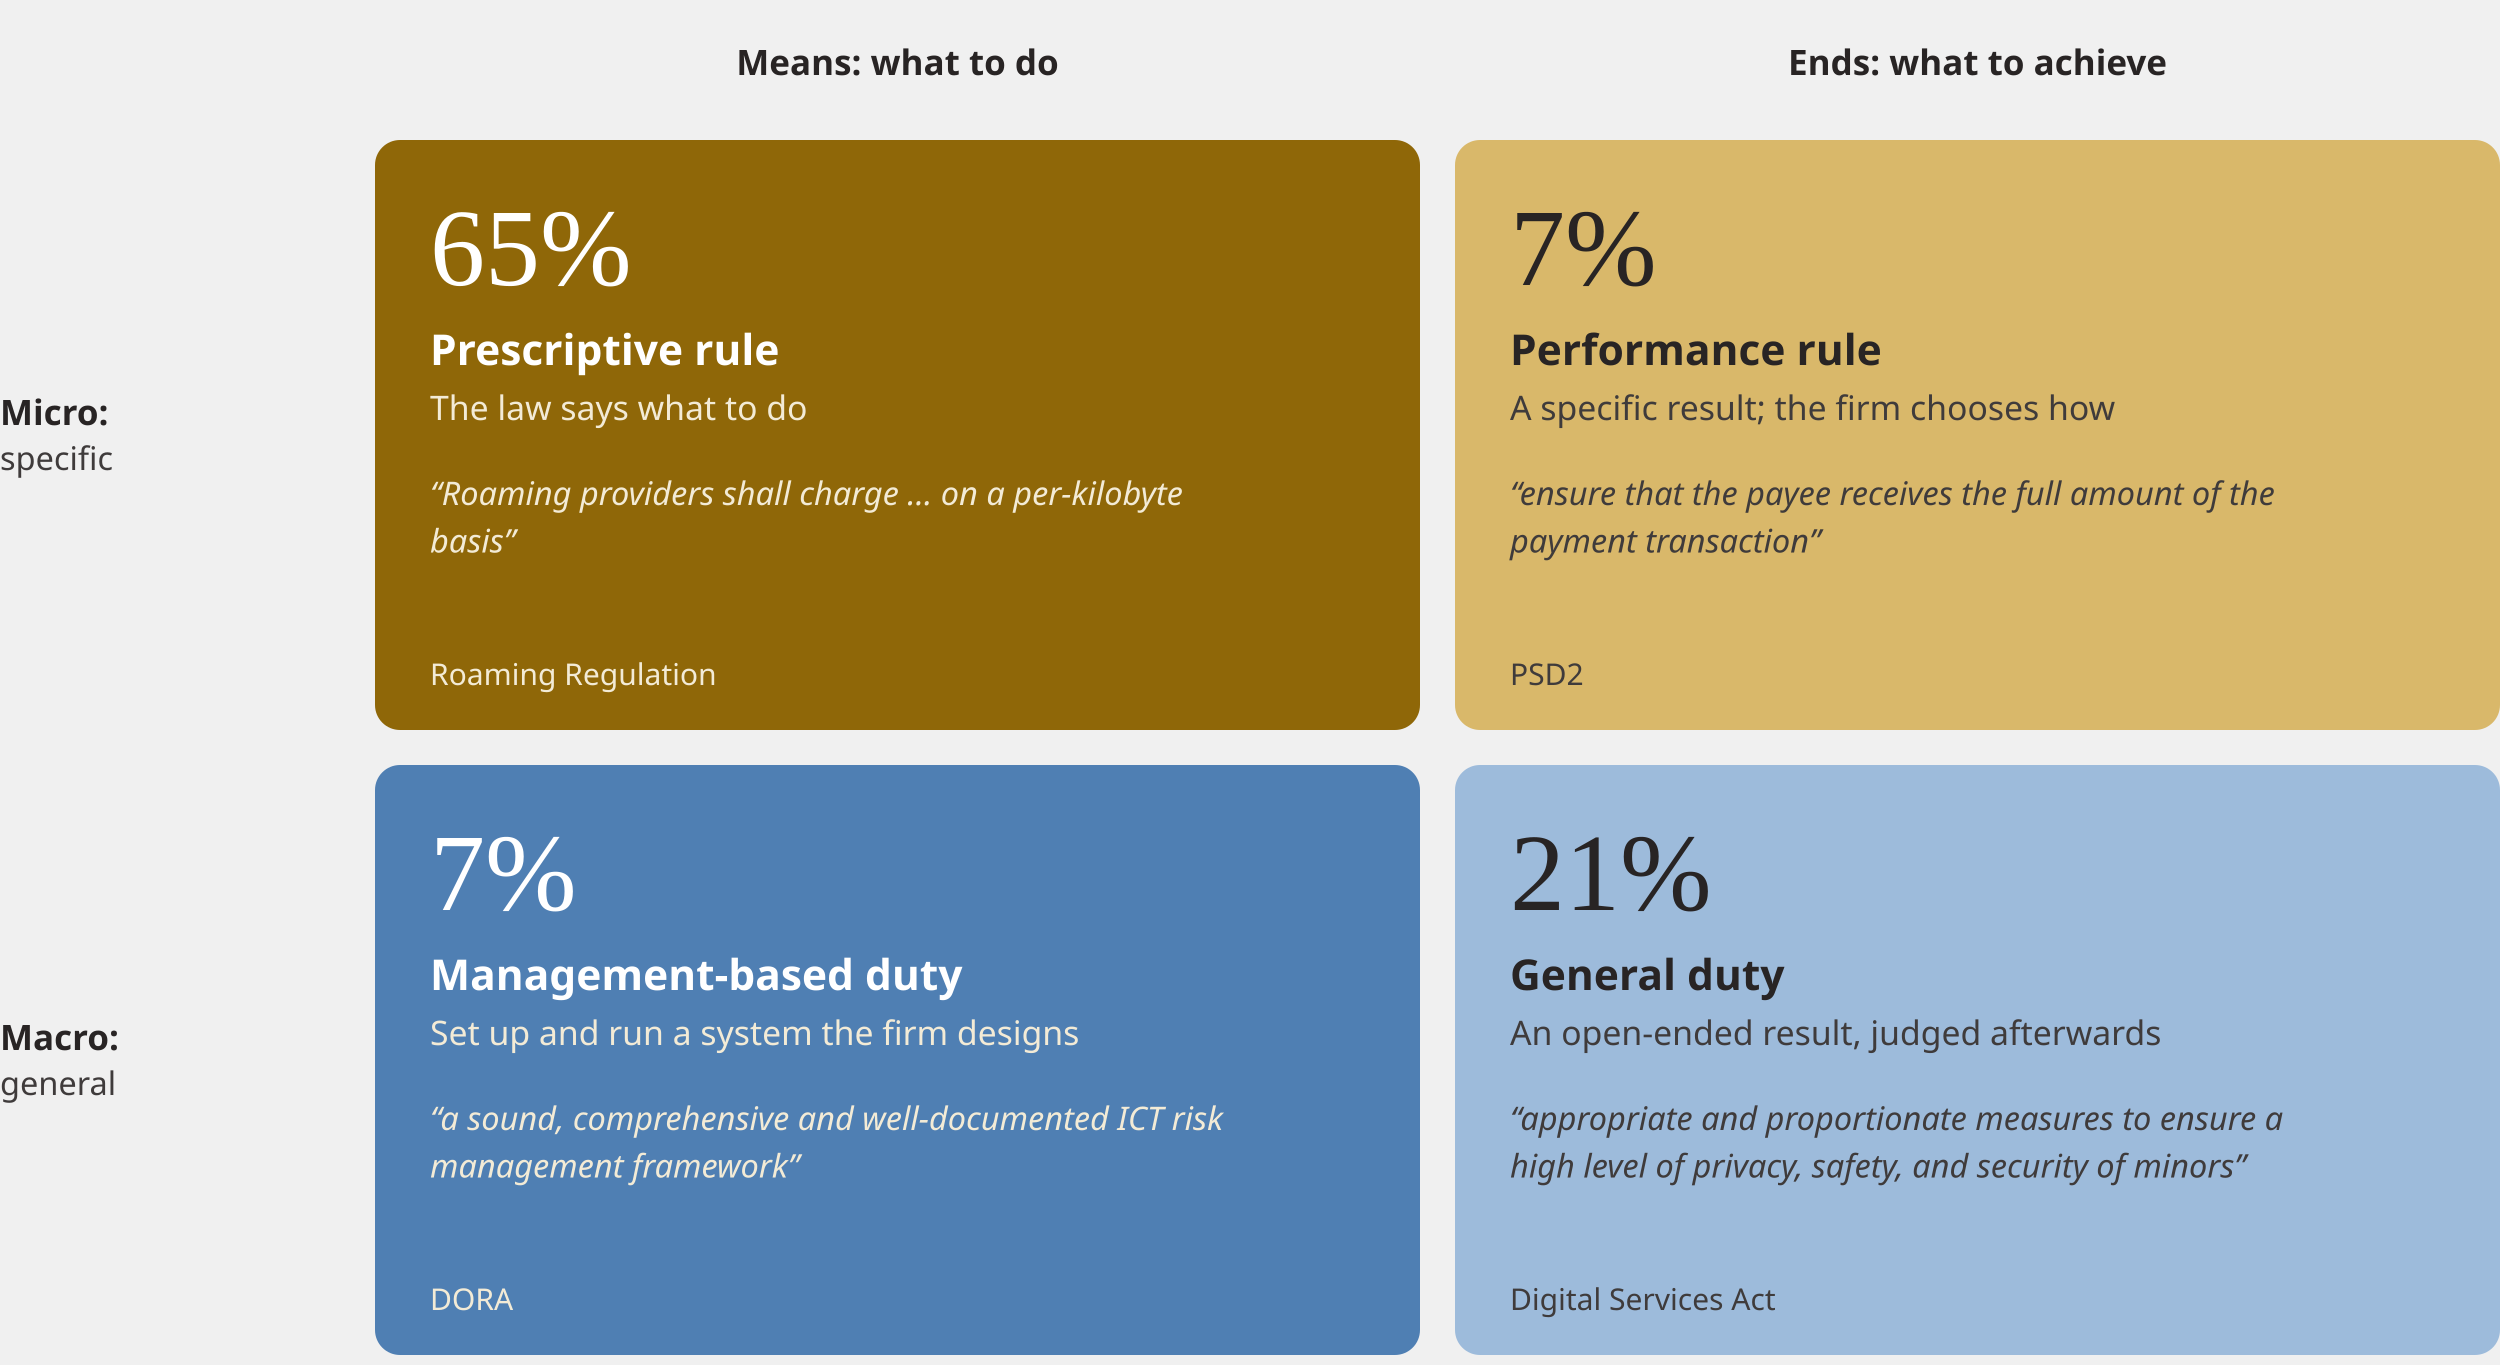
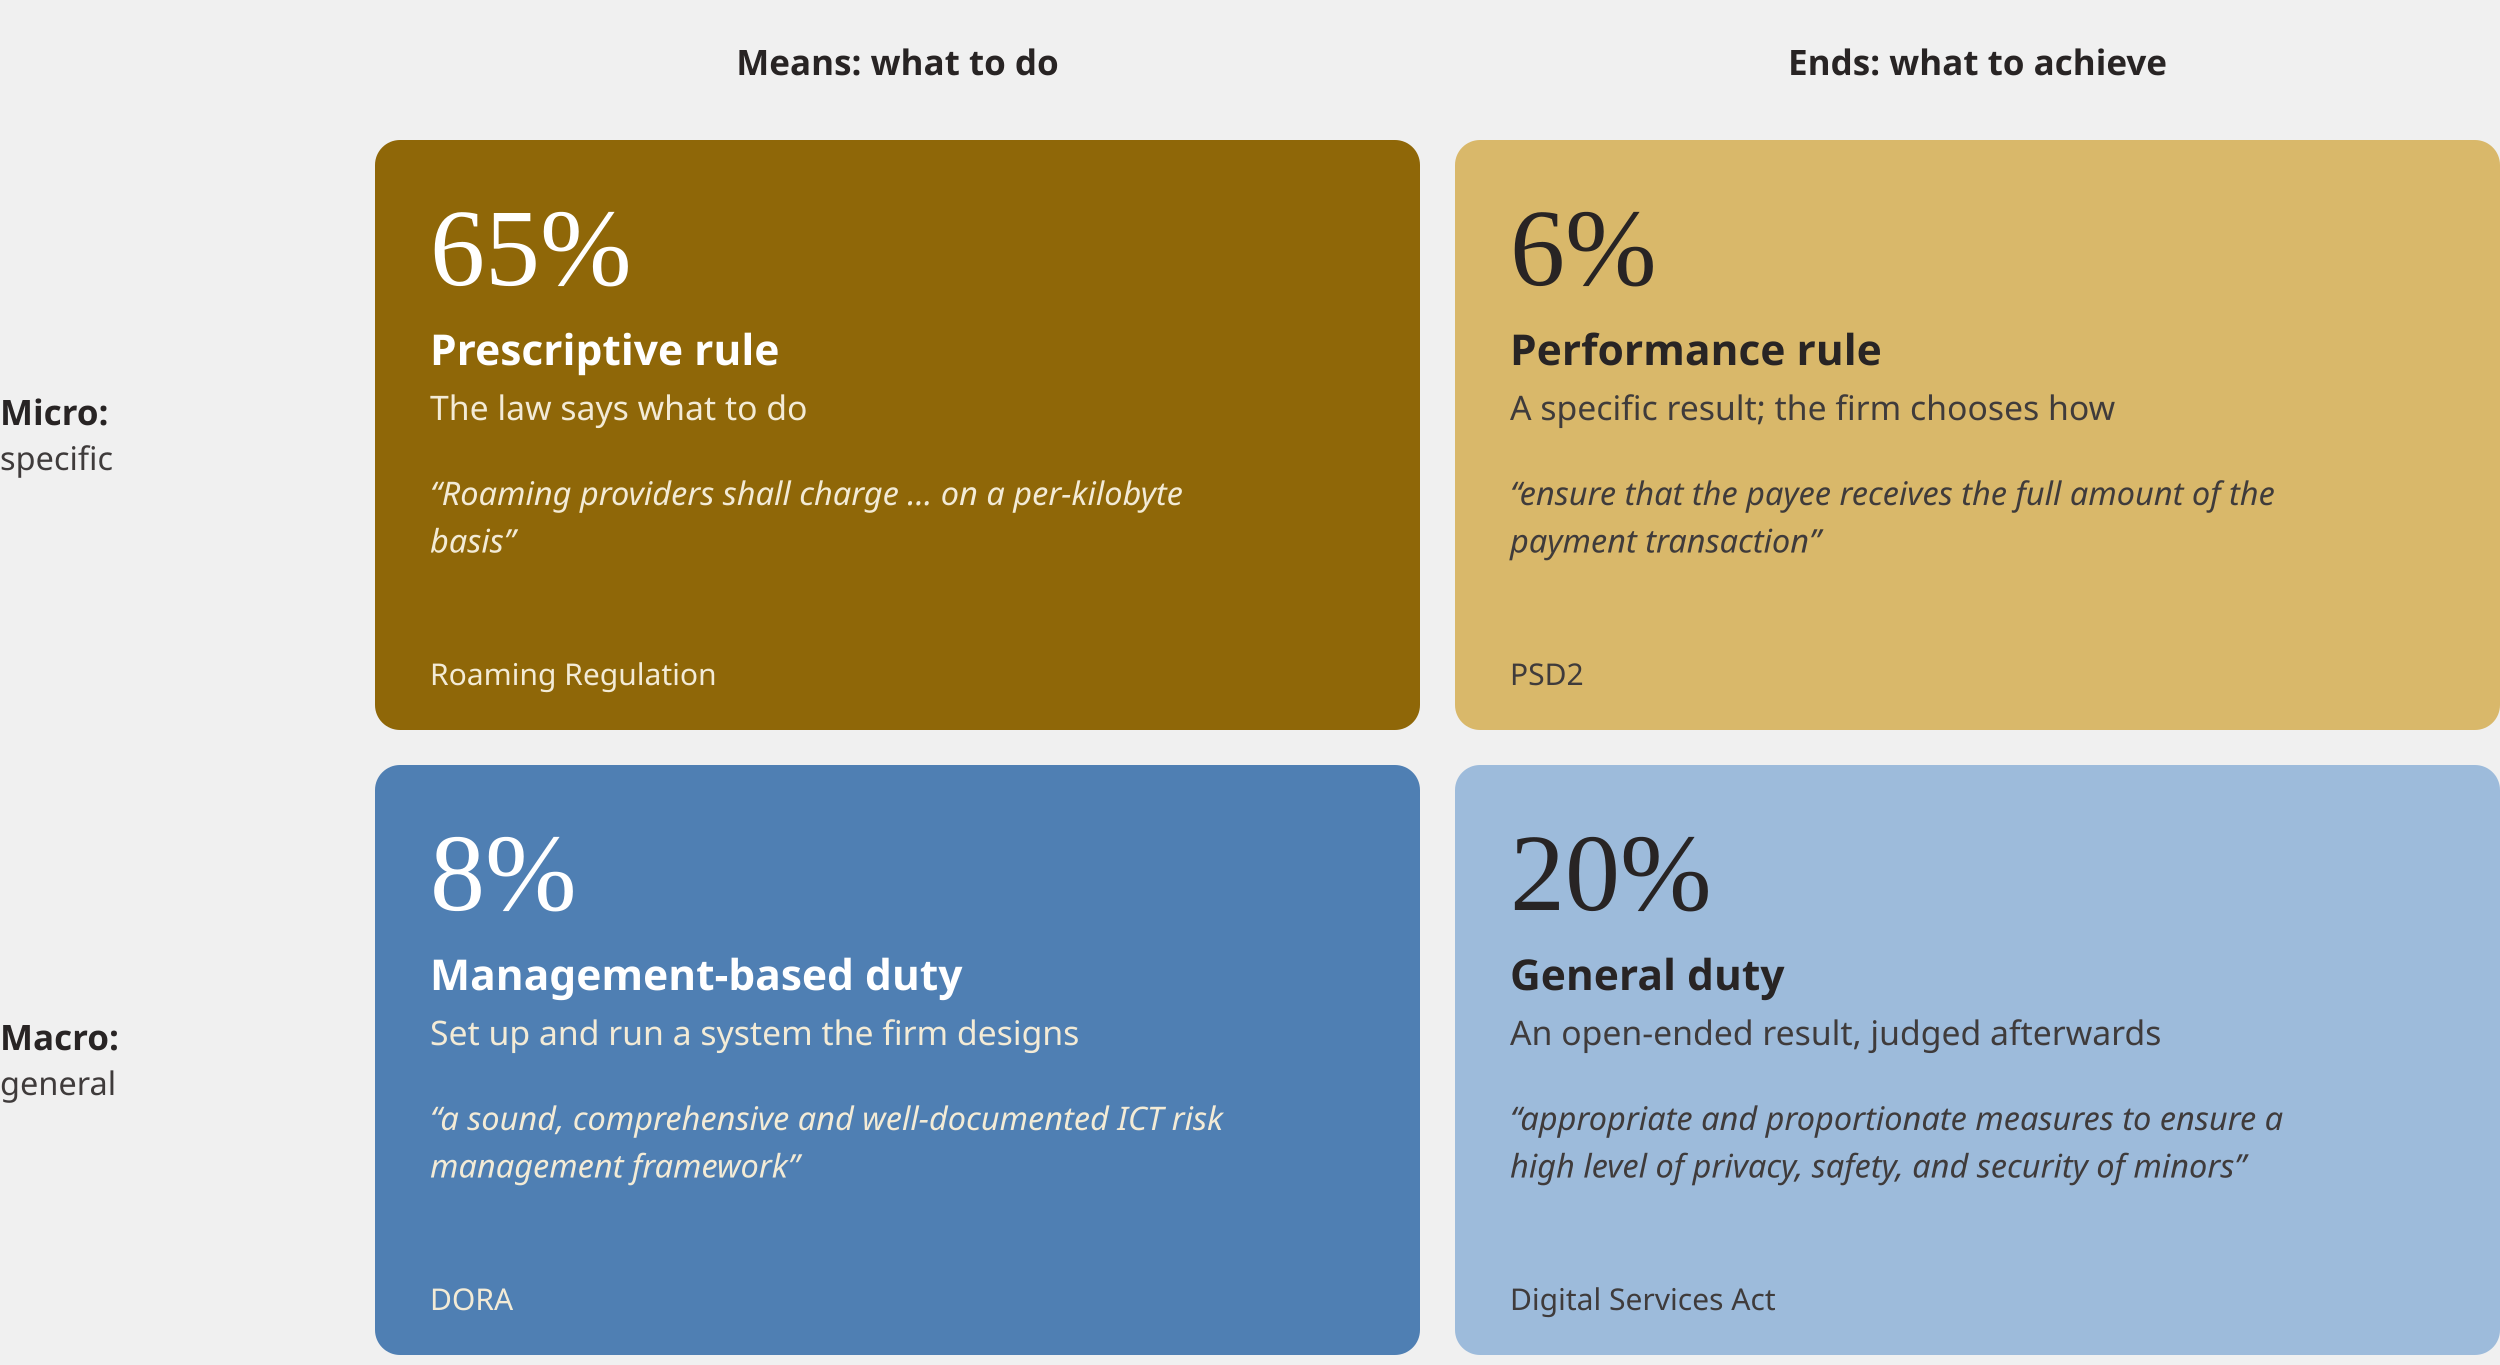
- <svg viewBox="0 0 1000 546" width="100%" role="img" aria-label="Regulatory design grid, obligations on companies in the main laws: Prescriptive rule 65%; Performance rule 7%; Management-based duty 7%; General duty 21%">
+ <svg viewBox="0 0 1000 546" width="100%" role="img" aria-label="Regulatory design grid, obligations on companies in the main laws: Prescriptive rule 65%; Performance rule 6%; Management-based duty 8%; General duty 20%">
  <text x="359.0" y="30.0" text-anchor="middle" font-family="DM Sans, sans-serif" font-size="14" fill="#282424" font-weight="600">Means: what to do</text>
  <text x="791.0" y="30.0" text-anchor="middle" font-family="DM Sans, sans-serif" font-size="14" fill="#282424" font-weight="600">Ends: what to achieve</text>
  <text x="0.0" y="170.0" text-anchor="start" font-family="DM Sans, sans-serif" font-size="14" fill="#282424" font-weight="600">Micro:</text>
  <text x="0.0" y="188.0" text-anchor="start" font-family="DM Sans, sans-serif" font-size="13" fill="#3F3B3B">specific</text>
  <text x="0.0" y="420.0" text-anchor="start" font-family="DM Sans, sans-serif" font-size="14" fill="#282424" font-weight="600">Macro:</text>
  <text x="0.0" y="438.0" text-anchor="start" font-family="DM Sans, sans-serif" font-size="13" fill="#3F3B3B">general</text>
  <rect x="150" y="56" width="418" height="236" rx="10" fill="#8F6708" />
  <text x="172.0" y="114.0" text-anchor="start" font-family="Source Serif 4, Georgia, serif" font-size="44" fill="#FFFFFF">65%</text>
  <text x="172.0" y="146.0" text-anchor="start" font-family="DM Sans, sans-serif" font-size="17" fill="#FFFFFF" font-weight="600">Prescriptive rule</text>
  <text x="172.0" y="168.0" text-anchor="start" font-family="DM Sans, sans-serif" font-size="13.5" fill="#F3EBD6">The law says what to do</text>
  <text x="172.0" y="202.0" text-anchor="start" font-family="DM Sans, sans-serif" font-size="13" fill="#F3EBD6" font-style="italic">“Roaming providers shall charge … on a per-kilobyte</text>
  <text x="172.0" y="221.0" text-anchor="start" font-family="DM Sans, sans-serif" font-size="13" fill="#F3EBD6" font-style="italic">basis”</text>
  <text x="172.0" y="274.0" text-anchor="start" font-family="DM Sans, sans-serif" font-size="12" fill="#F3EBD6">Roaming Regulation</text>
  <rect x="582" y="56" width="418" height="236" rx="10" fill="#D9B86A" />
-   <text x="604.0" y="114.0" text-anchor="start" font-family="Source Serif 4, Georgia, serif" font-size="44" fill="#282424">7%</text>
+   <text x="604.0" y="114.0" text-anchor="start" font-family="Source Serif 4, Georgia, serif" font-size="44" fill="#282424">6%</text>
  <text x="604.0" y="146.0" text-anchor="start" font-family="DM Sans, sans-serif" font-size="17" fill="#282424" font-weight="600">Performance rule</text>
  <text x="604.0" y="168.0" text-anchor="start" font-family="DM Sans, sans-serif" font-size="13.5" fill="#3F3B3B">A specific result; the firm chooses how</text>
  <text x="604.0" y="202.0" text-anchor="start" font-family="DM Sans, sans-serif" font-size="13" fill="#3F3B3B" font-style="italic">“ensure that the payee receives the full amount of the</text>
  <text x="604.0" y="221.0" text-anchor="start" font-family="DM Sans, sans-serif" font-size="13" fill="#3F3B3B" font-style="italic">payment transaction”</text>
  <text x="604.0" y="274.0" text-anchor="start" font-family="DM Sans, sans-serif" font-size="12" fill="#3F3B3B">PSD2</text>
  <rect x="150" y="306" width="418" height="236" rx="10" fill="#4F7FB3" />
-   <text x="172.0" y="364.0" text-anchor="start" font-family="Source Serif 4, Georgia, serif" font-size="44" fill="#FFFFFF">7%</text>
+   <text x="172.0" y="364.0" text-anchor="start" font-family="Source Serif 4, Georgia, serif" font-size="44" fill="#FFFFFF">8%</text>
  <text x="172.0" y="396.0" text-anchor="start" font-family="DM Sans, sans-serif" font-size="17" fill="#FFFFFF" font-weight="600">Management-based duty</text>
  <text x="172.0" y="418.0" text-anchor="start" font-family="DM Sans, sans-serif" font-size="13.5" fill="#F3EBD6">Set up and run a system the firm designs</text>
  <text x="172.0" y="452.0" text-anchor="start" font-family="DM Sans, sans-serif" font-size="13" fill="#F3EBD6" font-style="italic">“a sound, comprehensive and well-documented ICT risk</text>
  <text x="172.0" y="471.0" text-anchor="start" font-family="DM Sans, sans-serif" font-size="13" fill="#F3EBD6" font-style="italic">management framework”</text>
  <text x="172.0" y="524.0" text-anchor="start" font-family="DM Sans, sans-serif" font-size="12" fill="#F3EBD6">DORA</text>
  <rect x="582" y="306" width="418" height="236" rx="10" fill="#9DBBDB" />
-   <text x="604.0" y="364.0" text-anchor="start" font-family="Source Serif 4, Georgia, serif" font-size="44" fill="#282424">21%</text>
+   <text x="604.0" y="364.0" text-anchor="start" font-family="Source Serif 4, Georgia, serif" font-size="44" fill="#282424">20%</text>
  <text x="604.0" y="396.0" text-anchor="start" font-family="DM Sans, sans-serif" font-size="17" fill="#282424" font-weight="600">General duty</text>
  <text x="604.0" y="418.0" text-anchor="start" font-family="DM Sans, sans-serif" font-size="13.5" fill="#3F3B3B">An open-ended result, judged afterwards</text>
  <text x="604.0" y="452.0" text-anchor="start" font-family="DM Sans, sans-serif" font-size="13" fill="#3F3B3B" font-style="italic">“appropriate and proportionate measures to ensure a</text>
  <text x="604.0" y="471.0" text-anchor="start" font-family="DM Sans, sans-serif" font-size="13" fill="#3F3B3B" font-style="italic">high level of privacy, safety, and security of minors”</text>
  <text x="604.0" y="524.0" text-anchor="start" font-family="DM Sans, sans-serif" font-size="12" fill="#3F3B3B">Digital Services Act</text>
</svg>
